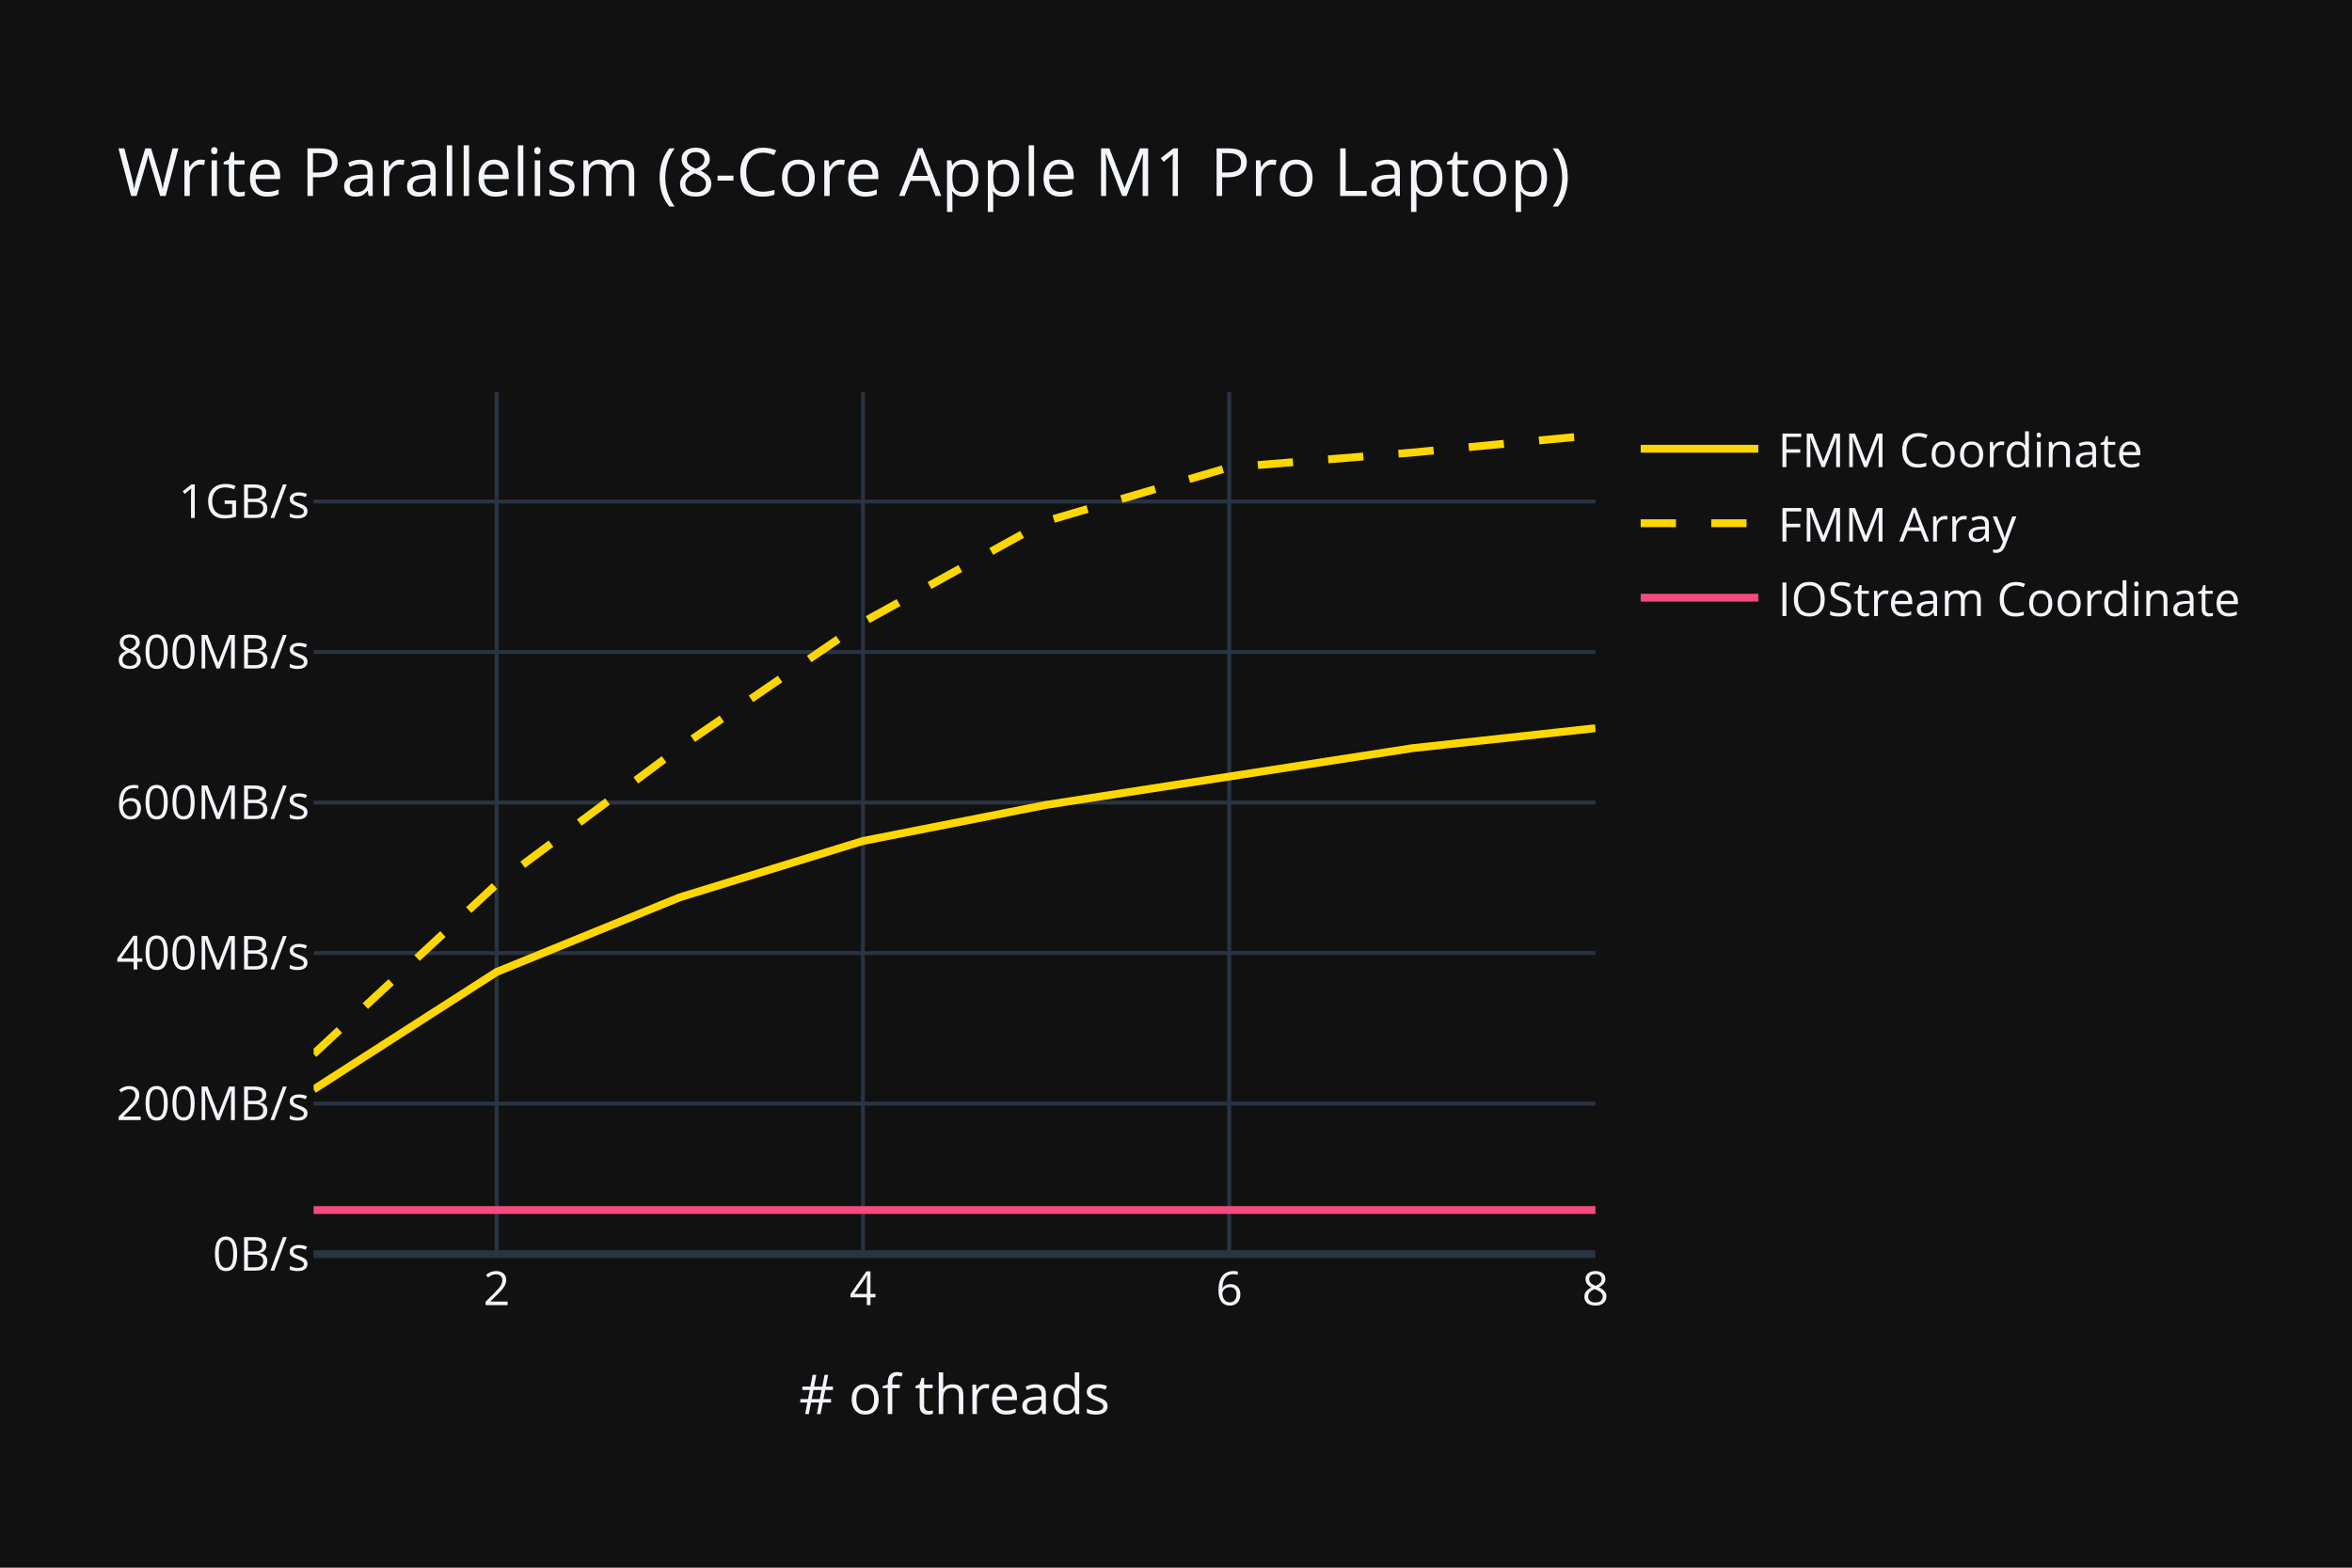
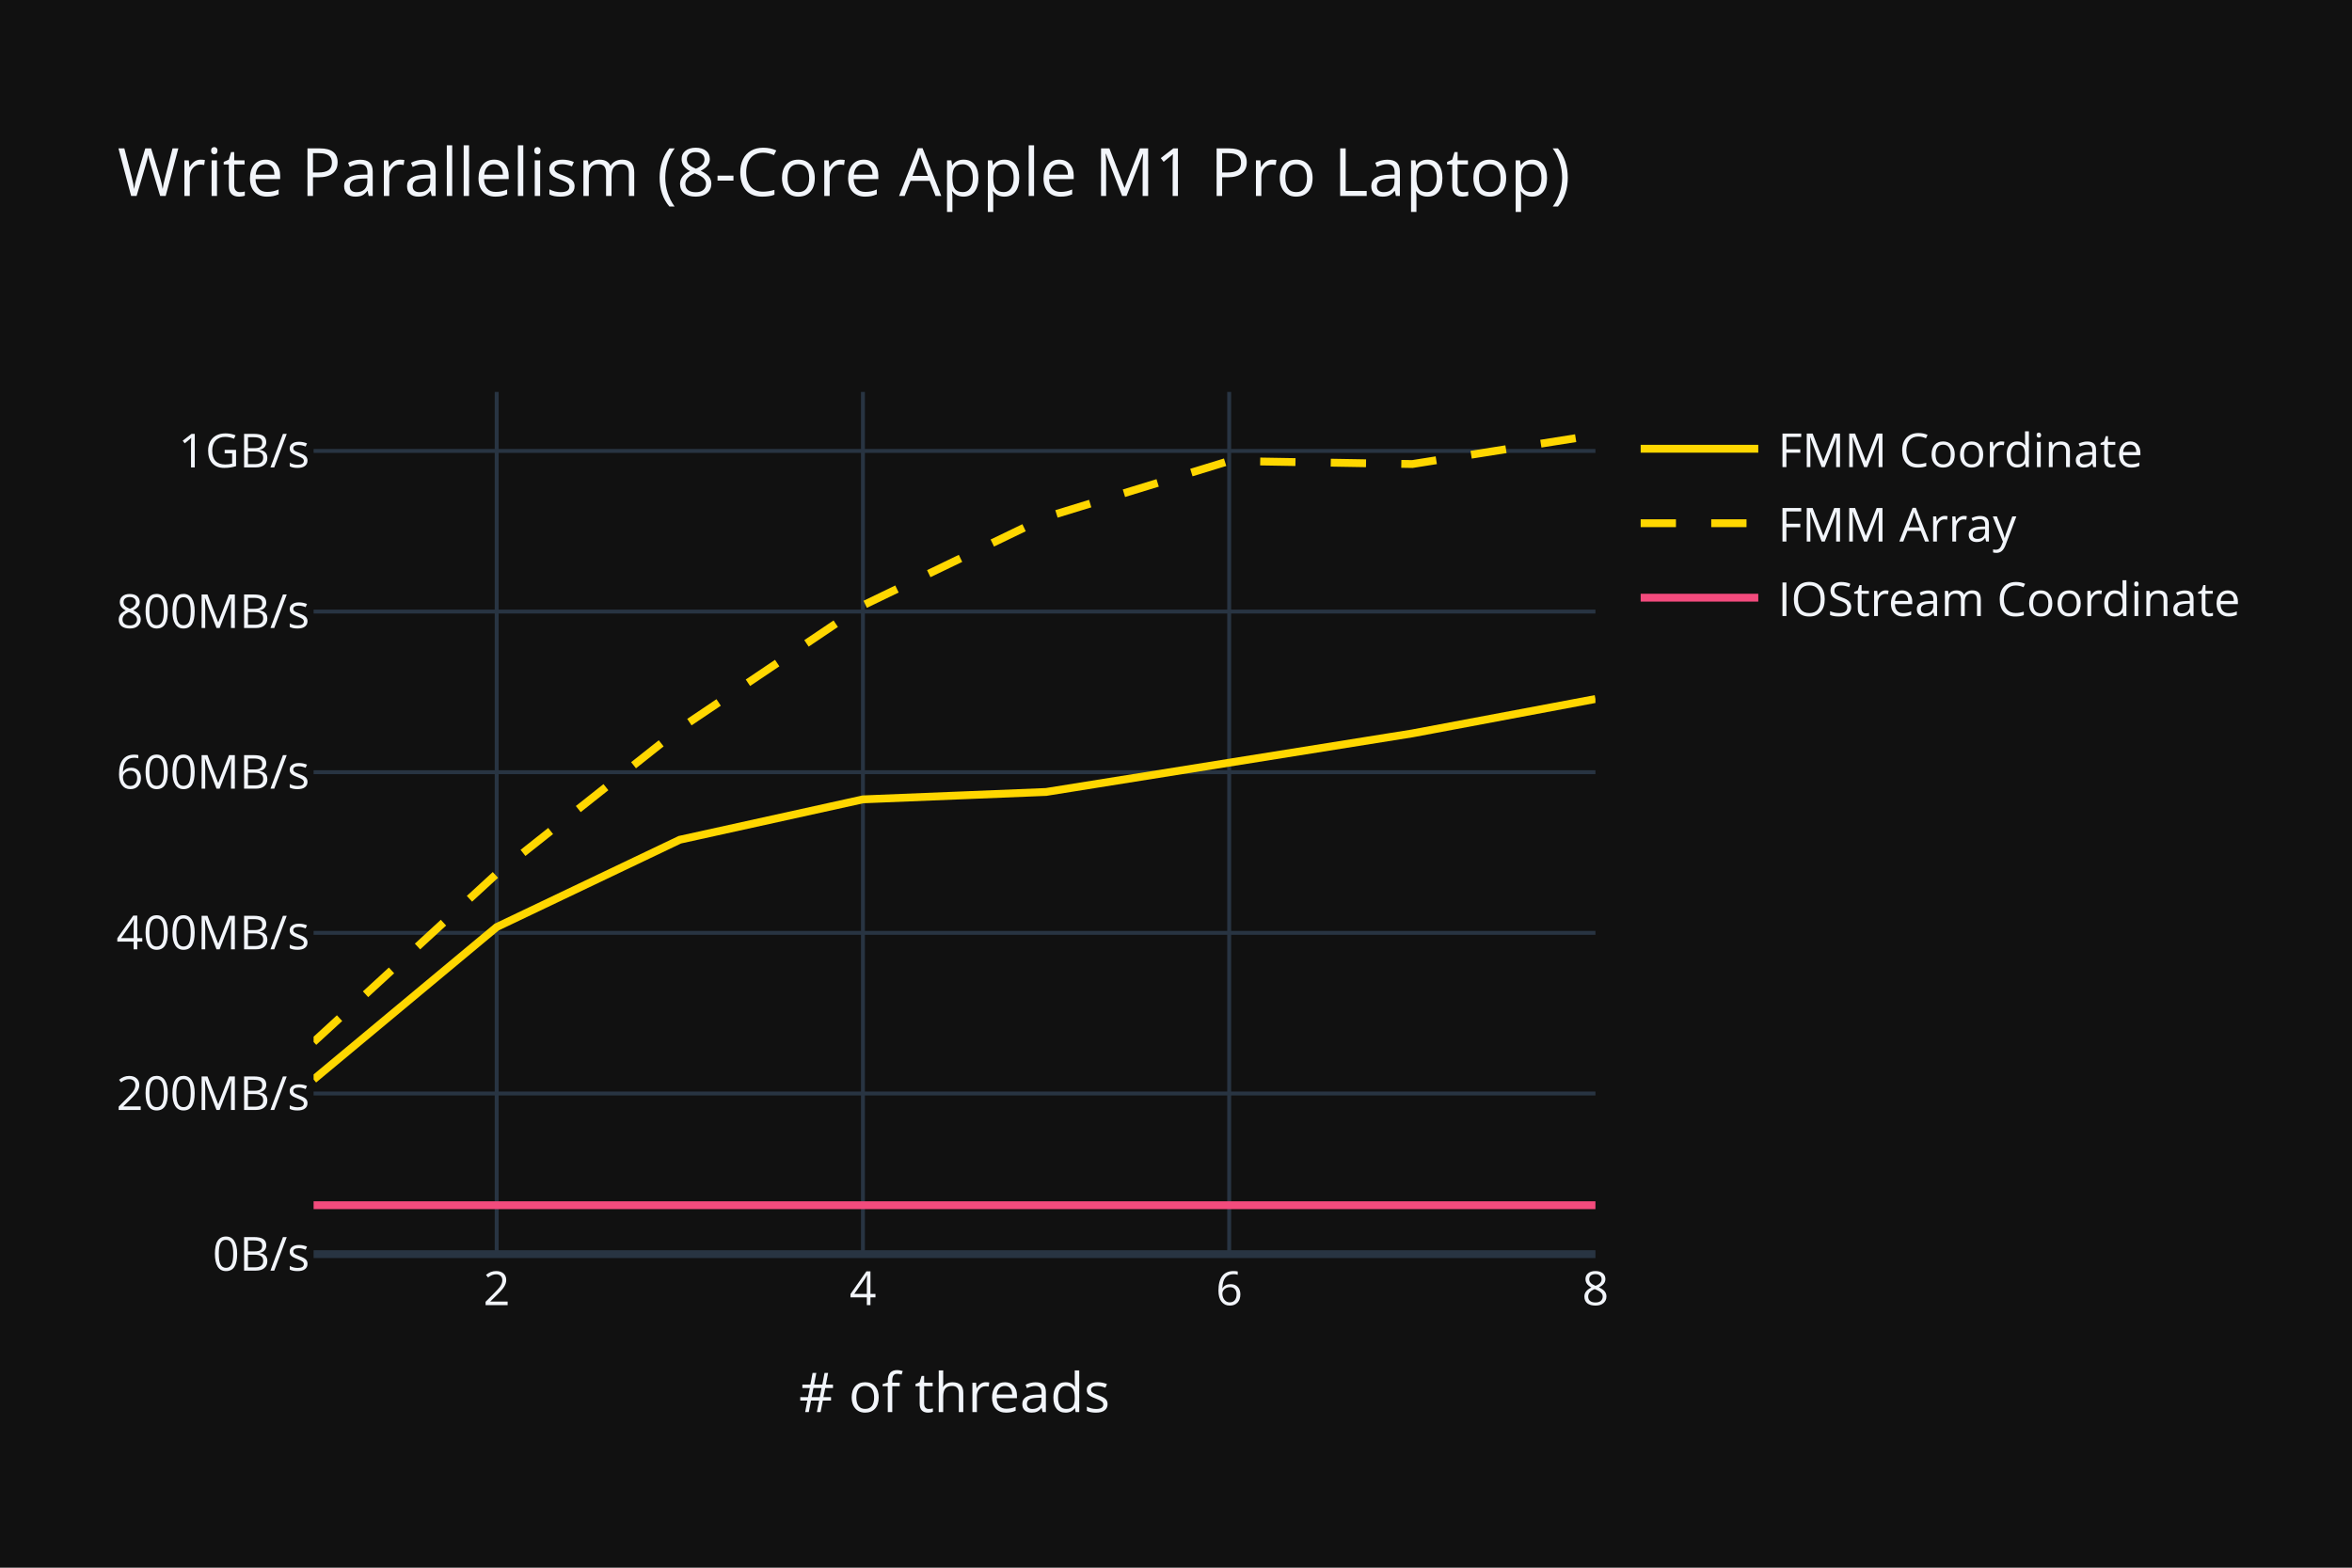
<svg xmlns="http://www.w3.org/2000/svg" class="main-svg" width="600" height="400" style="" viewBox="0 0 600 400">
  <rect x="0" y="0" width="600" height="400" style="fill: rgb(17, 17, 17); fill-opacity: 1;" />
-   <defs id="defs-88130e">
+   <defs id="defs-d516df">
    <g class="clips">
-       <clipPath id="clip88130exyplot" class="plotclip">
+       <clipPath id="clipd516dfxyplot" class="plotclip">
        <rect width="327" height="220" />
      </clipPath>
-       <clipPath class="axesclip" id="clip88130ex">
+       <clipPath class="axesclip" id="clipd516dfx">
        <rect x="80" y="0" width="327" height="400" />
      </clipPath>
-       <clipPath class="axesclip" id="clip88130ey">
+       <clipPath class="axesclip" id="clipd516dfy">
        <rect x="0" y="100" width="600" height="220" />
      </clipPath>
-       <clipPath class="axesclip" id="clip88130exy">
+       <clipPath class="axesclip" id="clipd516dfxy">
        <rect x="80" y="100" width="327" height="220" />
      </clipPath>
    </g>
    <g class="gradients" />
    <g class="patterns" />
  </defs>
  <g class="bglayer" />
  <g class="layer-below">
    <g class="imagelayer" />
    <g class="shapelayer" />
  </g>
  <g class="cartesianlayer">
    <g class="subplot xy">
      <g class="layer-subplot">
        <g class="shapelayer" />
        <g class="imagelayer" />
      </g>
      <g class="minor-gridlayer">
        <g class="x" />
        <g class="y" />
      </g>
      <g class="gridlayer">
        <g class="x">
          <path class="xgrid crisp" transform="translate(126.71,0)" d="M0,100v220" style="stroke: rgb(40, 52, 66); stroke-opacity: 1; stroke-width: 1px;" />
          <path class="xgrid crisp" transform="translate(220.14,0)" d="M0,100v220" style="stroke: rgb(40, 52, 66); stroke-opacity: 1; stroke-width: 1px;" />
          <path class="xgrid crisp" transform="translate(313.57,0)" d="M0,100v220" style="stroke: rgb(40, 52, 66); stroke-opacity: 1; stroke-width: 1px;" />
        </g>
        <g class="y">
-           <path class="ygrid crisp" transform="translate(0,281.59)" d="M80,0h327" style="stroke: rgb(40, 52, 66); stroke-opacity: 1; stroke-width: 1px;" />
-           <path class="ygrid crisp" transform="translate(0,243.18)" d="M80,0h327" style="stroke: rgb(40, 52, 66); stroke-opacity: 1; stroke-width: 1px;" />
-           <path class="ygrid crisp" transform="translate(0,204.77)" d="M80,0h327" style="stroke: rgb(40, 52, 66); stroke-opacity: 1; stroke-width: 1px;" />
-           <path class="ygrid crisp" transform="translate(0,166.36)" d="M80,0h327" style="stroke: rgb(40, 52, 66); stroke-opacity: 1; stroke-width: 1px;" />
-           <path class="ygrid crisp" transform="translate(0,127.96)" d="M80,0h327" style="stroke: rgb(40, 52, 66); stroke-opacity: 1; stroke-width: 1px;" />
+           <path class="ygrid crisp" transform="translate(0,279.01)" d="M80,0h327" style="stroke: rgb(40, 52, 66); stroke-opacity: 1; stroke-width: 1px;" />
+           <path class="ygrid crisp" transform="translate(0,238.02)" d="M80,0h327" style="stroke: rgb(40, 52, 66); stroke-opacity: 1; stroke-width: 1px;" />
+           <path class="ygrid crisp" transform="translate(0,197.03)" d="M80,0h327" style="stroke: rgb(40, 52, 66); stroke-opacity: 1; stroke-width: 1px;" />
+           <path class="ygrid crisp" transform="translate(0,156.04)" d="M80,0h327" style="stroke: rgb(40, 52, 66); stroke-opacity: 1; stroke-width: 1px;" />
+           <path class="ygrid crisp" transform="translate(0,115.06)" d="M80,0h327" style="stroke: rgb(40, 52, 66); stroke-opacity: 1; stroke-width: 1px;" />
        </g>
      </g>
      <g class="zerolinelayer">
        <path class="yzl zl crisp" transform="translate(0,320)" d="M80,0h327" style="stroke: rgb(40, 52, 66); stroke-opacity: 1; stroke-width: 2px;" />
      </g>
      <path class="xlines-below" />
      <path class="ylines-below" />
      <g class="overlines-below" />
      <g class="xaxislayer-below" />
      <g class="yaxislayer-below" />
      <g class="overaxes-below" />
-       <g class="plot" transform="translate(80,100)" clip-path="url(#clip88130exyplot)">
+       <g class="plot" transform="translate(80,100)" clip-path="url(#clipd516dfxyplot)">
        <g class="scatterlayer mlayer">
-           <g class="trace scatter trace9bcf73" style="stroke-miterlimit: 2; opacity: 1;">
+           <g class="trace scatter tracecd434c" style="stroke-miterlimit: 2; opacity: 1;">
            <g class="fills" />
            <g class="errorbars" />
            <g class="lines">
-               <path class="js-line" d="M0,177.98L46.71,147.99L93.43,128.95L140.14,114.58L186.86,105.37L280.29,90.9L327,85.8" style="vector-effect: non-scaling-stroke; fill: none; stroke: rgb(255, 215, 0); stroke-opacity: 1; stroke-width: 2px; opacity: 1;" />
+               <path class="js-line" d="M0,175.44L46.71,136.54L93.43,114.26L140.14,103.96L186.86,102.07L280.29,87.13L327,78.35" style="vector-effect: non-scaling-stroke; fill: none; stroke: rgb(255, 215, 0); stroke-opacity: 1; stroke-width: 2px; opacity: 1;" />
            </g>
            <g class="points" />
            <g class="text" />
          </g>
-           <g class="trace scatter trace839c12" style="stroke-miterlimit: 2; opacity: 1;">
+           <g class="trace scatter traceca0eea" style="stroke-miterlimit: 2; opacity: 1;">
            <g class="fills" />
            <g class="errorbars" />
            <g class="lines">
-               <path class="js-line" d="M0,168.94L46.71,125.58L93.43,90.74L140.14,58.76L186.86,32.97L233.57,19.25L280.29,15.47L327,11" style="vector-effect: non-scaling-stroke; fill: none; stroke: rgb(255, 215, 0); stroke-opacity: 1; stroke-dasharray: 9px, 9px; stroke-width: 2px; opacity: 1;" />
+               <path class="js-line" d="M0,165.87L46.71,122.94L93.43,85.89L140.14,54.47L186.86,31.94L233.57,17.62L280.29,18.4L327,11" style="vector-effect: non-scaling-stroke; fill: none; stroke: rgb(255, 215, 0); stroke-opacity: 1; stroke-dasharray: 9px, 9px; stroke-width: 2px; opacity: 1;" />
            </g>
            <g class="points" />
            <g class="text" />
          </g>
-           <g class="trace scatter tracefb9465" style="stroke-miterlimit: 2; opacity: 1;">
+           <g class="trace scatter trace0af627" style="stroke-miterlimit: 2; opacity: 1;">
            <g class="fills" />
            <g class="errorbars" />
            <g class="lines">
-               <path class="js-line" d="M0,208.74L327,208.74" style="vector-effect: non-scaling-stroke; fill: none; stroke: rgb(243, 75, 125); stroke-opacity: 1; stroke-width: 2px; opacity: 1;" />
+               <path class="js-line" d="M0,207.51L327,207.51" style="vector-effect: non-scaling-stroke; fill: none; stroke: rgb(243, 75, 125); stroke-opacity: 1; stroke-width: 2px; opacity: 1;" />
            </g>
            <g class="points" />
            <g class="text" />
          </g>
        </g>
      </g>
      <g class="overplot" />
      <path class="xlines-above crisp" d="M0,0" style="fill: none;" />
      <path class="ylines-above crisp" d="M0,0" style="fill: none;" />
      <g class="overlines-above" />
      <g class="xaxislayer-above">
        <g class="xtick">
          <text text-anchor="middle" x="0" y="333" transform="translate(126.71,0)" style="font-family: 'Open Sans', verdana, arial, sans-serif; font-size: 12px; fill: rgb(242, 245, 250); fill-opacity: 1; white-space: pre; opacity: 1;">2</text>
        </g>
        <g class="xtick">
          <text text-anchor="middle" x="0" y="333" style="font-family: 'Open Sans', verdana, arial, sans-serif; font-size: 12px; fill: rgb(242, 245, 250); fill-opacity: 1; white-space: pre; opacity: 1;" transform="translate(220.14,0)">4</text>
        </g>
        <g class="xtick">
          <text text-anchor="middle" x="0" y="333" style="font-family: 'Open Sans', verdana, arial, sans-serif; font-size: 12px; fill: rgb(242, 245, 250); fill-opacity: 1; white-space: pre; opacity: 1;" transform="translate(313.57,0)">6</text>
        </g>
        <g class="xtick">
          <text text-anchor="middle" x="0" y="333" style="font-family: 'Open Sans', verdana, arial, sans-serif; font-size: 12px; fill: rgb(242, 245, 250); fill-opacity: 1; white-space: pre; opacity: 1;" transform="translate(407,0)">8</text>
        </g>
      </g>
      <g class="yaxislayer-above">
        <g class="ytick">
          <text text-anchor="end" x="79" y="4.2" transform="translate(0,320)" style="font-family: 'Open Sans', verdana, arial, sans-serif; font-size: 12px; fill: rgb(242, 245, 250); fill-opacity: 1; white-space: pre; opacity: 1;">0B/s</text>
        </g>
        <g class="ytick">
-           <text text-anchor="end" x="79" y="4.2" style="font-family: 'Open Sans', verdana, arial, sans-serif; font-size: 12px; fill: rgb(242, 245, 250); fill-opacity: 1; white-space: pre; opacity: 1;" transform="translate(0,281.59)">200MB/s</text>
-         </g>
-         <g class="ytick">
-           <text text-anchor="end" x="79" y="4.2" style="font-family: 'Open Sans', verdana, arial, sans-serif; font-size: 12px; fill: rgb(242, 245, 250); fill-opacity: 1; white-space: pre; opacity: 1;" transform="translate(0,243.18)">400MB/s</text>
-         </g>
-         <g class="ytick">
-           <text text-anchor="end" x="79" y="4.2" style="font-family: 'Open Sans', verdana, arial, sans-serif; font-size: 12px; fill: rgb(242, 245, 250); fill-opacity: 1; white-space: pre; opacity: 1;" transform="translate(0,204.77)">600MB/s</text>
-         </g>
-         <g class="ytick">
-           <text text-anchor="end" x="79" y="4.2" style="font-family: 'Open Sans', verdana, arial, sans-serif; font-size: 12px; fill: rgb(242, 245, 250); fill-opacity: 1; white-space: pre; opacity: 1;" transform="translate(0,166.36)">800MB/s</text>
-         </g>
-         <g class="ytick">
-           <text text-anchor="end" x="79" y="4.2" style="font-family: 'Open Sans', verdana, arial, sans-serif; font-size: 12px; fill: rgb(242, 245, 250); fill-opacity: 1; white-space: pre; opacity: 1;" transform="translate(0,127.96)">1GB/s</text>
+           <text text-anchor="end" x="79" y="4.2" style="font-family: 'Open Sans', verdana, arial, sans-serif; font-size: 12px; fill: rgb(242, 245, 250); fill-opacity: 1; white-space: pre; opacity: 1;" transform="translate(0,279.01)">200MB/s</text>
+         </g>
+         <g class="ytick">
+           <text text-anchor="end" x="79" y="4.2" style="font-family: 'Open Sans', verdana, arial, sans-serif; font-size: 12px; fill: rgb(242, 245, 250); fill-opacity: 1; white-space: pre; opacity: 1;" transform="translate(0,238.02)">400MB/s</text>
+         </g>
+         <g class="ytick">
+           <text text-anchor="end" x="79" y="4.2" style="font-family: 'Open Sans', verdana, arial, sans-serif; font-size: 12px; fill: rgb(242, 245, 250); fill-opacity: 1; white-space: pre; opacity: 1;" transform="translate(0,197.03)">600MB/s</text>
+         </g>
+         <g class="ytick">
+           <text text-anchor="end" x="79" y="4.2" style="font-family: 'Open Sans', verdana, arial, sans-serif; font-size: 12px; fill: rgb(242, 245, 250); fill-opacity: 1; white-space: pre; opacity: 1;" transform="translate(0,156.04)">800MB/s</text>
+         </g>
+         <g class="ytick">
+           <text text-anchor="end" x="79" y="4.2" style="font-family: 'Open Sans', verdana, arial, sans-serif; font-size: 12px; fill: rgb(242, 245, 250); fill-opacity: 1; white-space: pre; opacity: 1;" transform="translate(0,115.06)">1GB/s</text>
        </g>
      </g>
      <g class="overaxes-above" />
    </g>
  </g>
  <g class="polarlayer" />
  <g class="smithlayer" />
  <g class="ternarylayer" />
  <g class="geolayer" />
  <g class="funnelarealayer" />
  <g class="pielayer" />
  <g class="iciclelayer" />
  <g class="treemaplayer" />
  <g class="sunburstlayer" />
  <g class="glimages" />
-   <defs id="topdefs-88130e">
+   <defs id="topdefs-d516df">
    <g class="clips" />
-     <clipPath id="legend88130e">
+     <clipPath id="legendd516df">
      <rect width="174" height="67" x="0" y="0" />
    </clipPath>
  </defs>
  <g class="layer-above">
    <g class="imagelayer" />
    <g class="shapelayer" />
  </g>
  <g class="infolayer">
    <g class="legend" pointer-events="all" transform="translate(413.54,100)">
      <rect class="bg" shape-rendering="crispEdges" width="174" height="67" x="0" y="0" style="stroke: rgb(68, 68, 68); stroke-opacity: 1; fill: rgb(17, 17, 17); fill-opacity: 1; stroke-width: 0px;" />
-       <g class="scrollbox" transform="" clip-path="url(#legend88130e)">
+       <g class="scrollbox" transform="" clip-path="url(#legendd516df)">
        <g class="groups" transform="">
          <g class="traces" transform="translate(0,14.5)" style="opacity: 1;">
            <text class="legendtext" text-anchor="start" x="40" y="4.68" style="font-family: 'Open Sans', verdana, arial, sans-serif; font-size: 12px; fill: rgb(242, 245, 250); fill-opacity: 1; white-space: pre;">FMM Coordinate</text>
            <g class="layers" style="opacity: 1;">
              <g class="legendfill" />
              <g class="legendlines">
                <path class="js-line" d="M5,0h30" style="fill: none; stroke: rgb(255, 215, 0); stroke-opacity: 1; stroke-width: 2px;" />
              </g>
              <g class="legendsymbols">
                <g class="legendpoints" />
              </g>
            </g>
            <rect class="legendtoggle" x="0" y="-9.5" width="168.312" height="19" style="fill: rgb(0, 0, 0); fill-opacity: 0;" />
          </g>
        </g>
        <g class="groups" transform="">
          <g class="traces" transform="translate(0,33.5)" style="opacity: 1;">
            <text class="legendtext" text-anchor="start" x="40" y="4.68" style="font-family: 'Open Sans', verdana, arial, sans-serif; font-size: 12px; fill: rgb(242, 245, 250); fill-opacity: 1; white-space: pre;">FMM Array</text>
            <g class="layers" style="opacity: 1;">
              <g class="legendfill" />
              <g class="legendlines">
                <path class="js-line" d="M5,0h30" style="fill: none; stroke: rgb(255, 215, 0); stroke-opacity: 1; stroke-dasharray: 9px, 9px; stroke-width: 2px;" />
              </g>
              <g class="legendsymbols">
                <g class="legendpoints" />
              </g>
            </g>
            <rect class="legendtoggle" x="0" y="-9.5" width="168.312" height="19" style="fill: rgb(0, 0, 0); fill-opacity: 0;" />
          </g>
        </g>
        <g class="groups" transform="">
          <g class="traces" transform="translate(0,52.5)" style="opacity: 1;">
            <text class="legendtext" text-anchor="start" x="40" y="4.68" style="font-family: 'Open Sans', verdana, arial, sans-serif; font-size: 12px; fill: rgb(242, 245, 250); fill-opacity: 1; white-space: pre;">IOStream Coordinate</text>
            <g class="layers" style="opacity: 1;">
              <g class="legendfill" />
              <g class="legendlines">
                <path class="js-line" d="M5,0h30" style="fill: none; stroke: rgb(243, 75, 125); stroke-opacity: 1; stroke-width: 2px;" />
              </g>
              <g class="legendsymbols">
                <g class="legendpoints" />
              </g>
            </g>
            <rect class="legendtoggle" x="0" y="-9.5" width="168.312" height="19" style="fill: rgb(0, 0, 0); fill-opacity: 0;" />
          </g>
        </g>
      </g>
      <rect class="scrollbar" rx="20" ry="3" width="0" height="0" x="0" y="0" style="fill: rgb(128, 139, 164); fill-opacity: 1;" />
    </g>
    <g class="g-gtitle">
      <text class="gtitle" x="30" y="50" text-anchor="start" dy="0em" style="font-family: 'Open Sans', verdana, arial, sans-serif; font-size: 17px; fill: rgb(242, 245, 250); opacity: 1; font-weight: normal; white-space: pre;">Write Parallelism (8-Core Apple M1 Pro Laptop)</text>
    </g>
    <g class="g-xtitle">
-       <text class="xtitle" x="243.5" y="360.8" text-anchor="middle" style="font-family: 'Open Sans', verdana, arial, sans-serif; font-size: 14px; fill: rgb(242, 245, 250); opacity: 1; font-weight: normal; white-space: pre;"># of threads</text>
+       <text class="xtitle" x="243.5" y="360.3" text-anchor="middle" style="font-family: 'Open Sans', verdana, arial, sans-serif; font-size: 14px; fill: rgb(242, 245, 250); opacity: 1; font-weight: normal; white-space: pre;"># of threads</text>
    </g>
    <g class="g-ytitle" />
  </g>
</svg>
